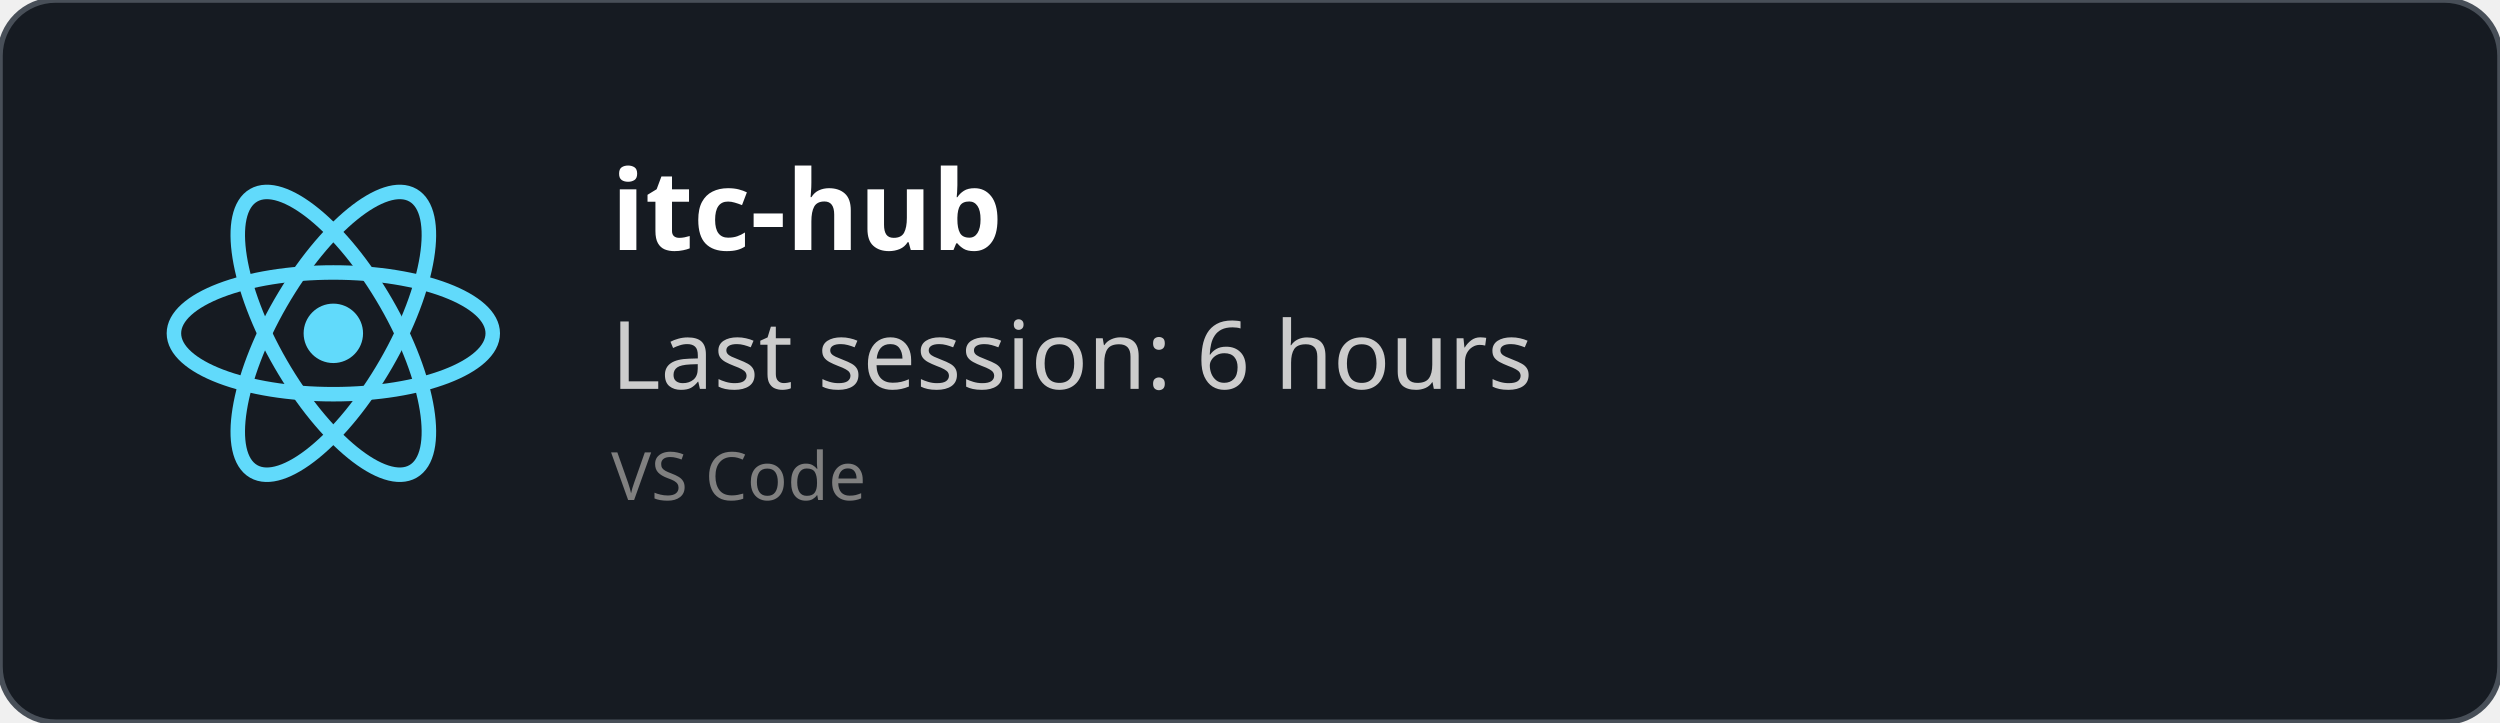
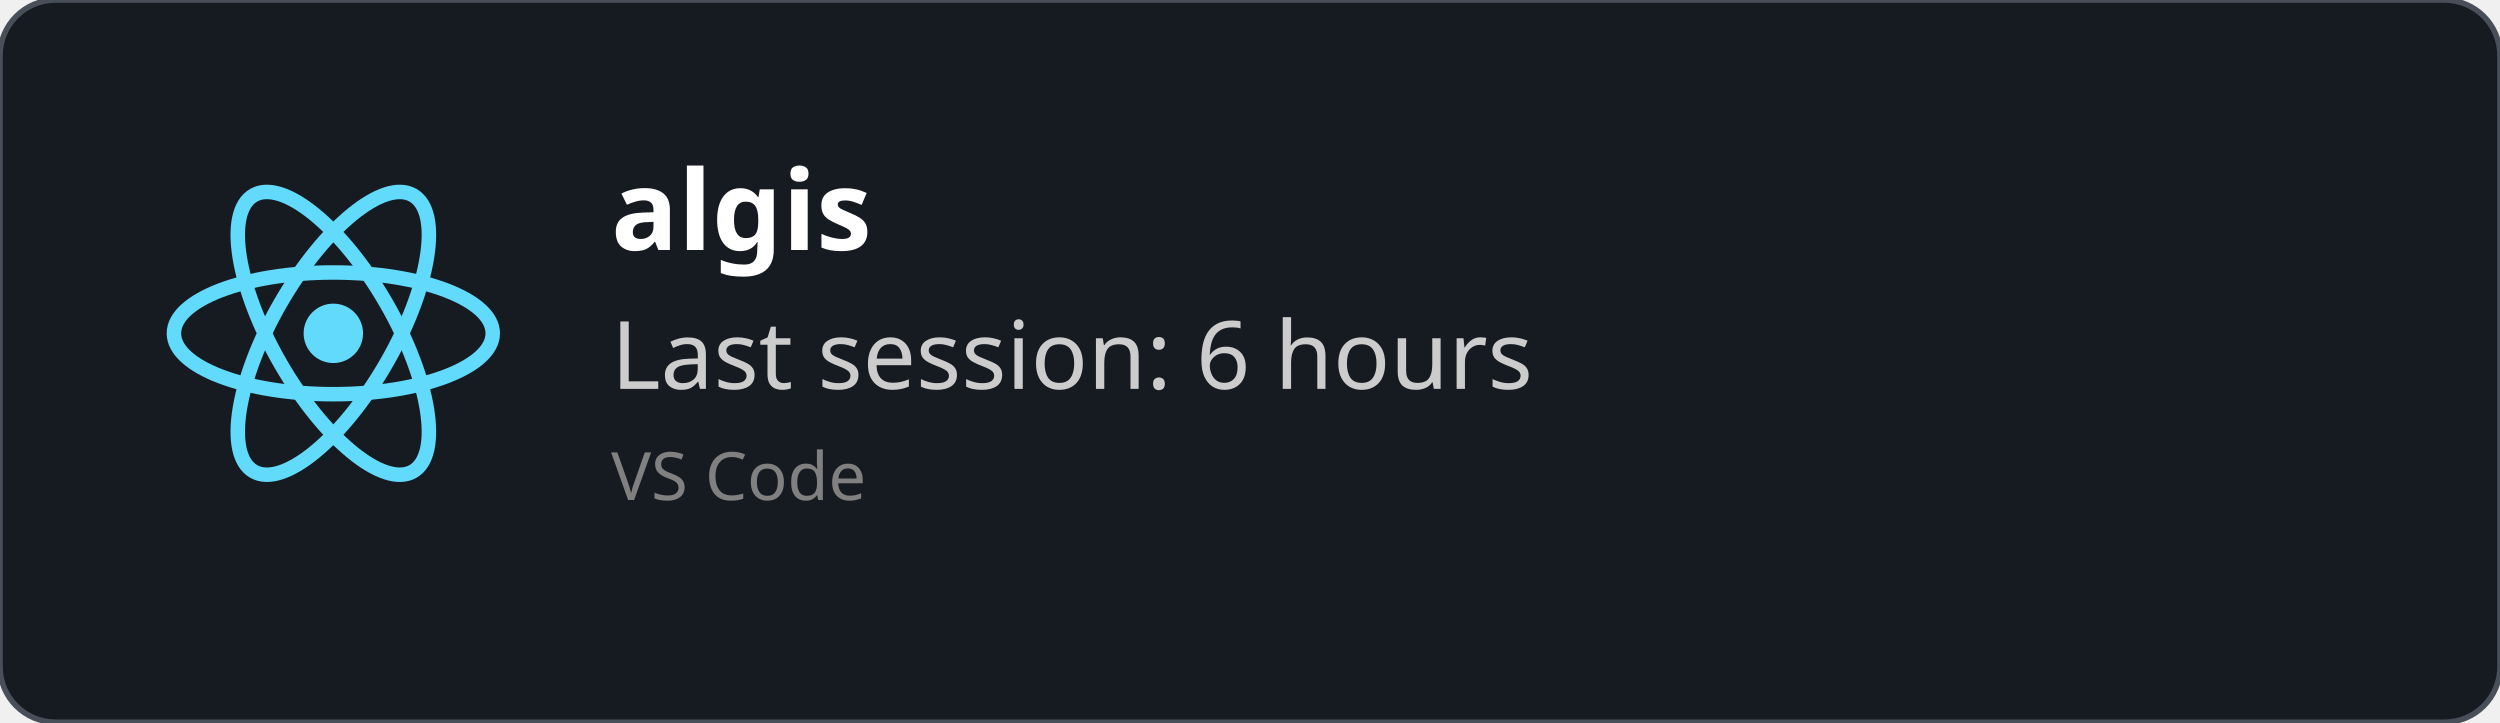
<svg xmlns="http://www.w3.org/2000/svg" width="450" height="130" viewBox="0 0 450 130" fill="none" role="img">
  <style>
    *{
        font-family: 'Segoe UI', Ubuntu, monospace
    }
    </style>
  <defs>
    <clipPath id="horizontalClip" x="20" y="20" width="500" height="200">
      <rect x="90" y="20" width="300" height="50" />
    </clipPath>
  </defs>
  <rect width="450" height="130" fill="rgba(22,27,34)" stroke="#484f58" stroke-width="1" fill-opacity="1" stroke-opacity="1" x="0" y="0" rx="10px" ry="10px">
    </rect>
  <svg height="60" width="60" x="30" y="30" viewBox="-11.5 -10.232 23 20.463">
    <circle cx="0" cy="0" r="2.05" fill="#61dafb" />
    <g stroke="#61dafb" stroke-width="1" fill="none">
      <ellipse rx="11" ry="4.2" />
      <ellipse rx="11" ry="4.2" transform="rotate(60)" />
      <ellipse rx="11" ry="4.2" transform="rotate(120)" />
    </g>
  </svg>
  <text x="110" y="45" font-size="20" clip-path="url(#horizontalClip)" font-weight="bold" font-family="Ubuntu" fill="white">
-     itc-hub
+     algis
    </text>
  <text x="110" y="70" font-size="17px" font-family="Ubuntu" fill="#ccc">
    Last session: 6 hours
    </text>
  <text x="110" y="90" font-size="12px" font-family="Ubuntu" fill="grey">
    VS Code
    </text>
</svg>
